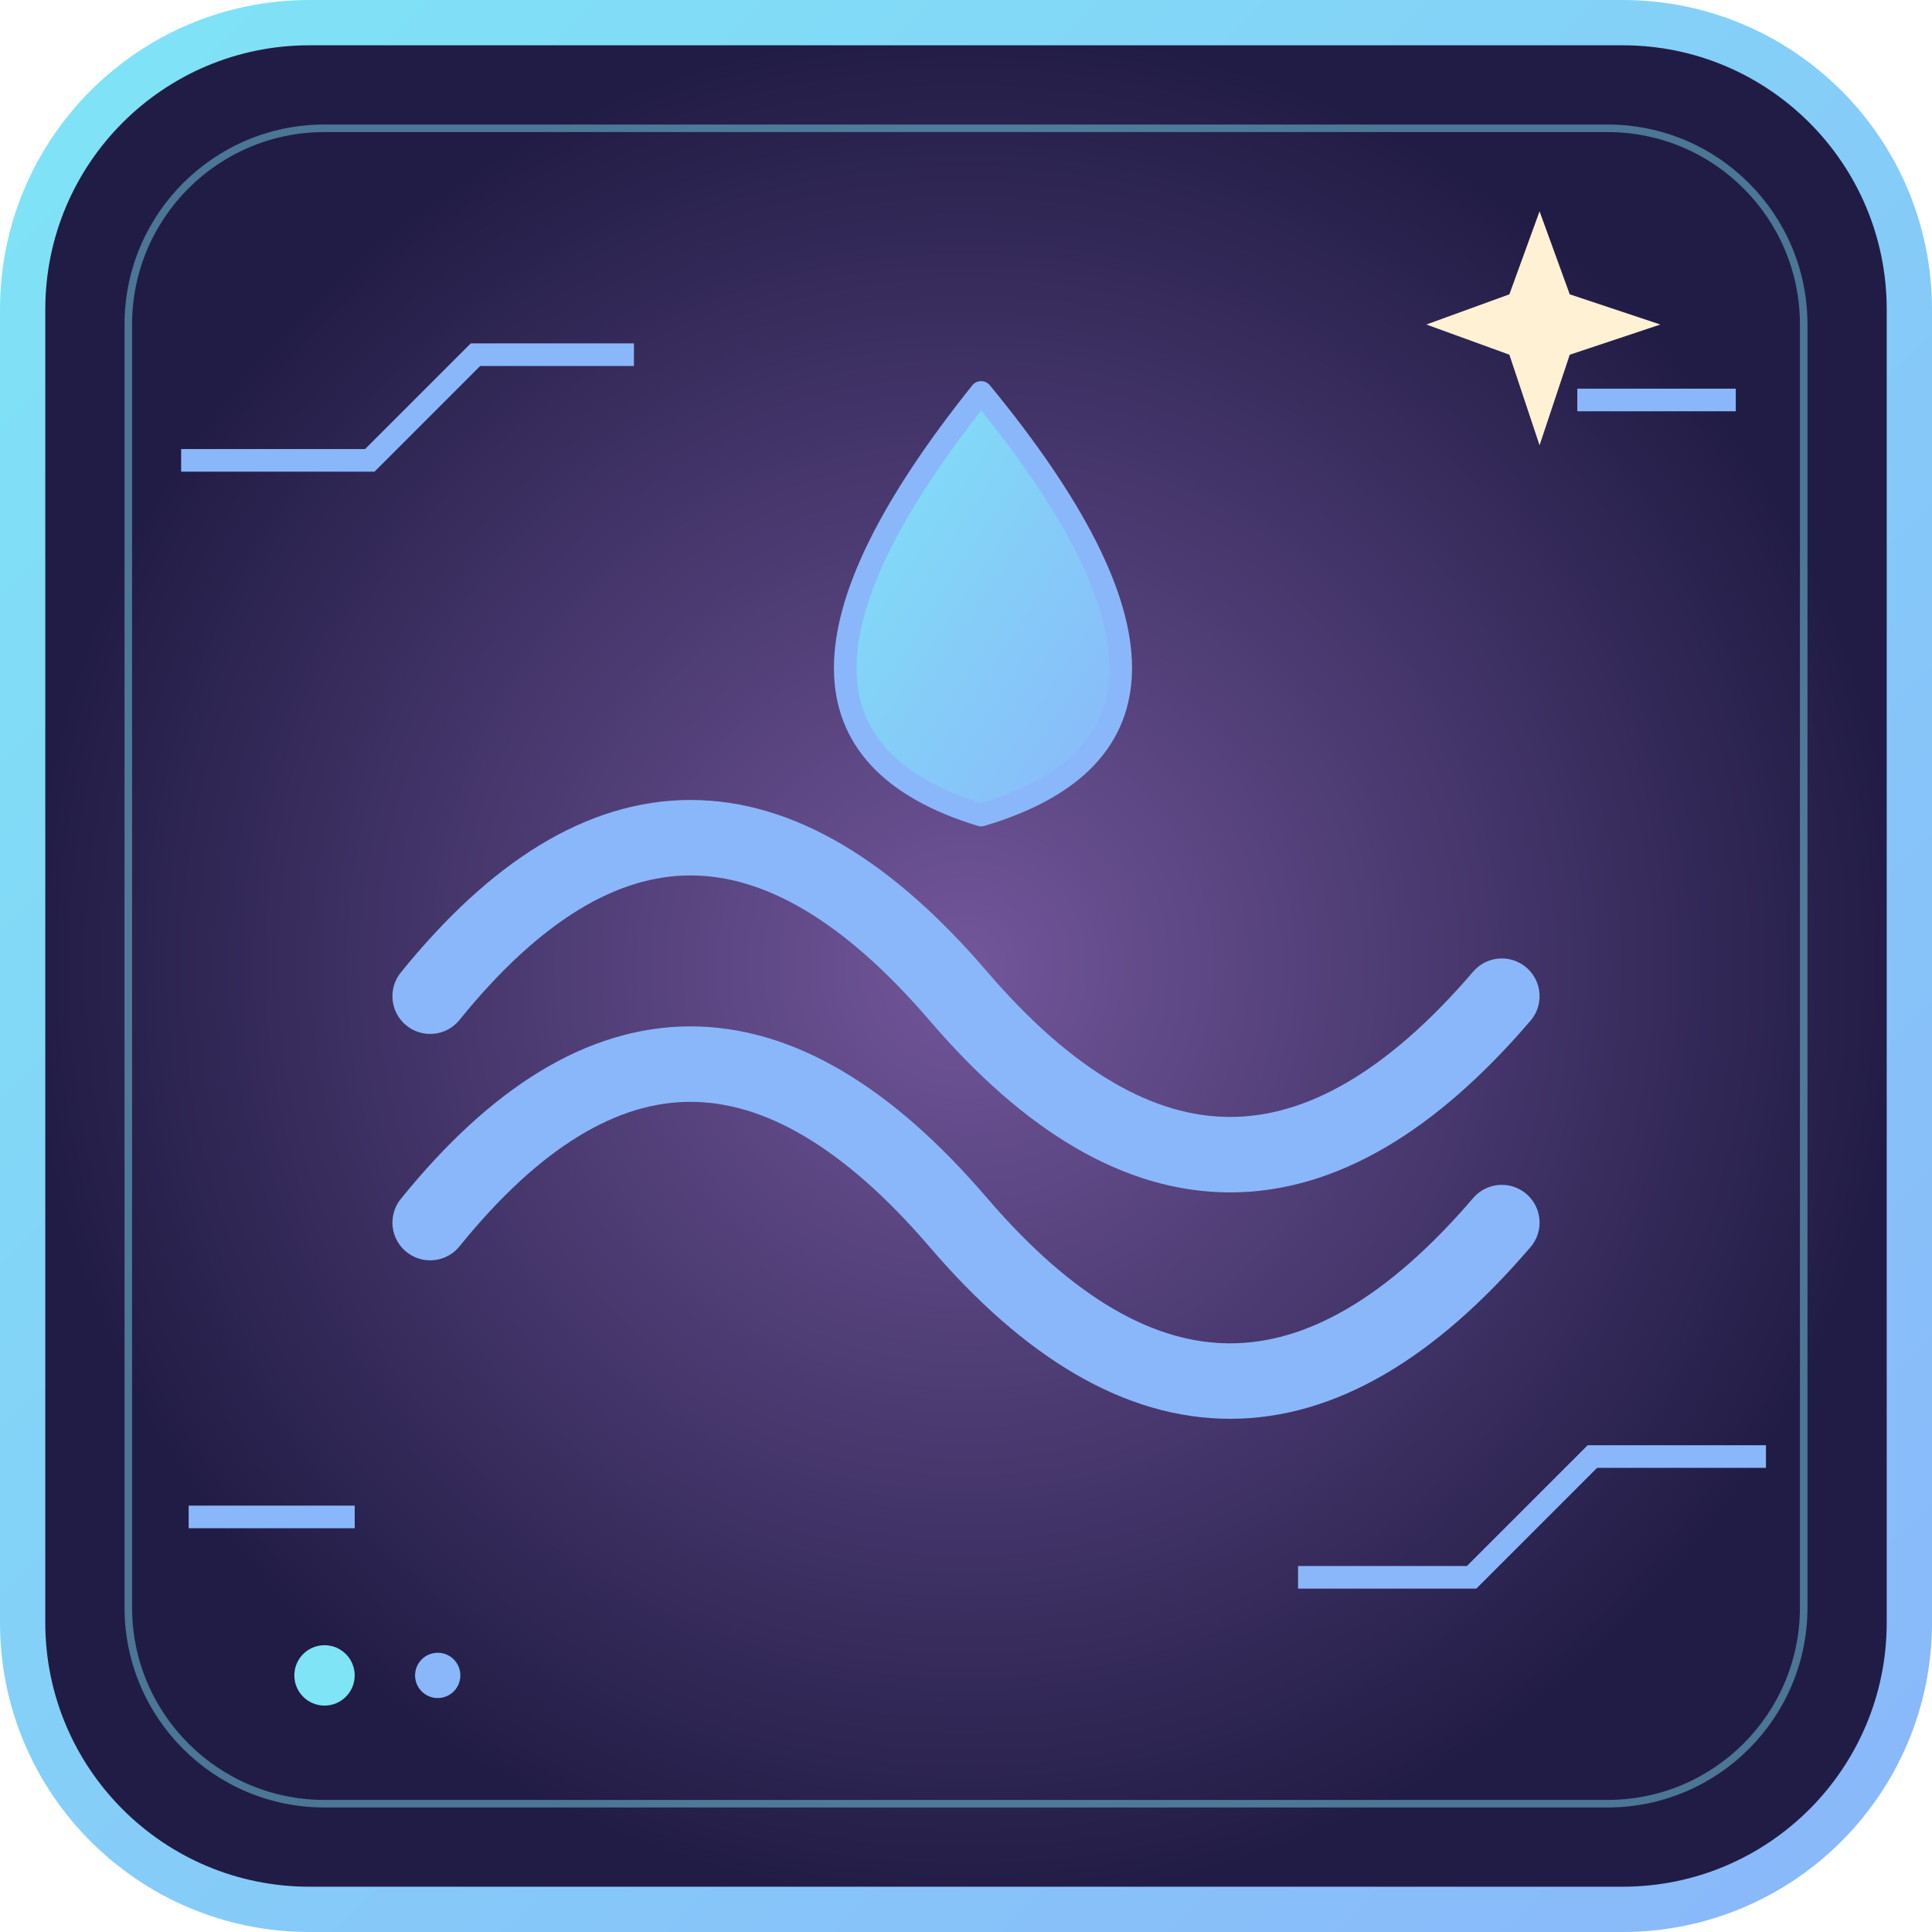
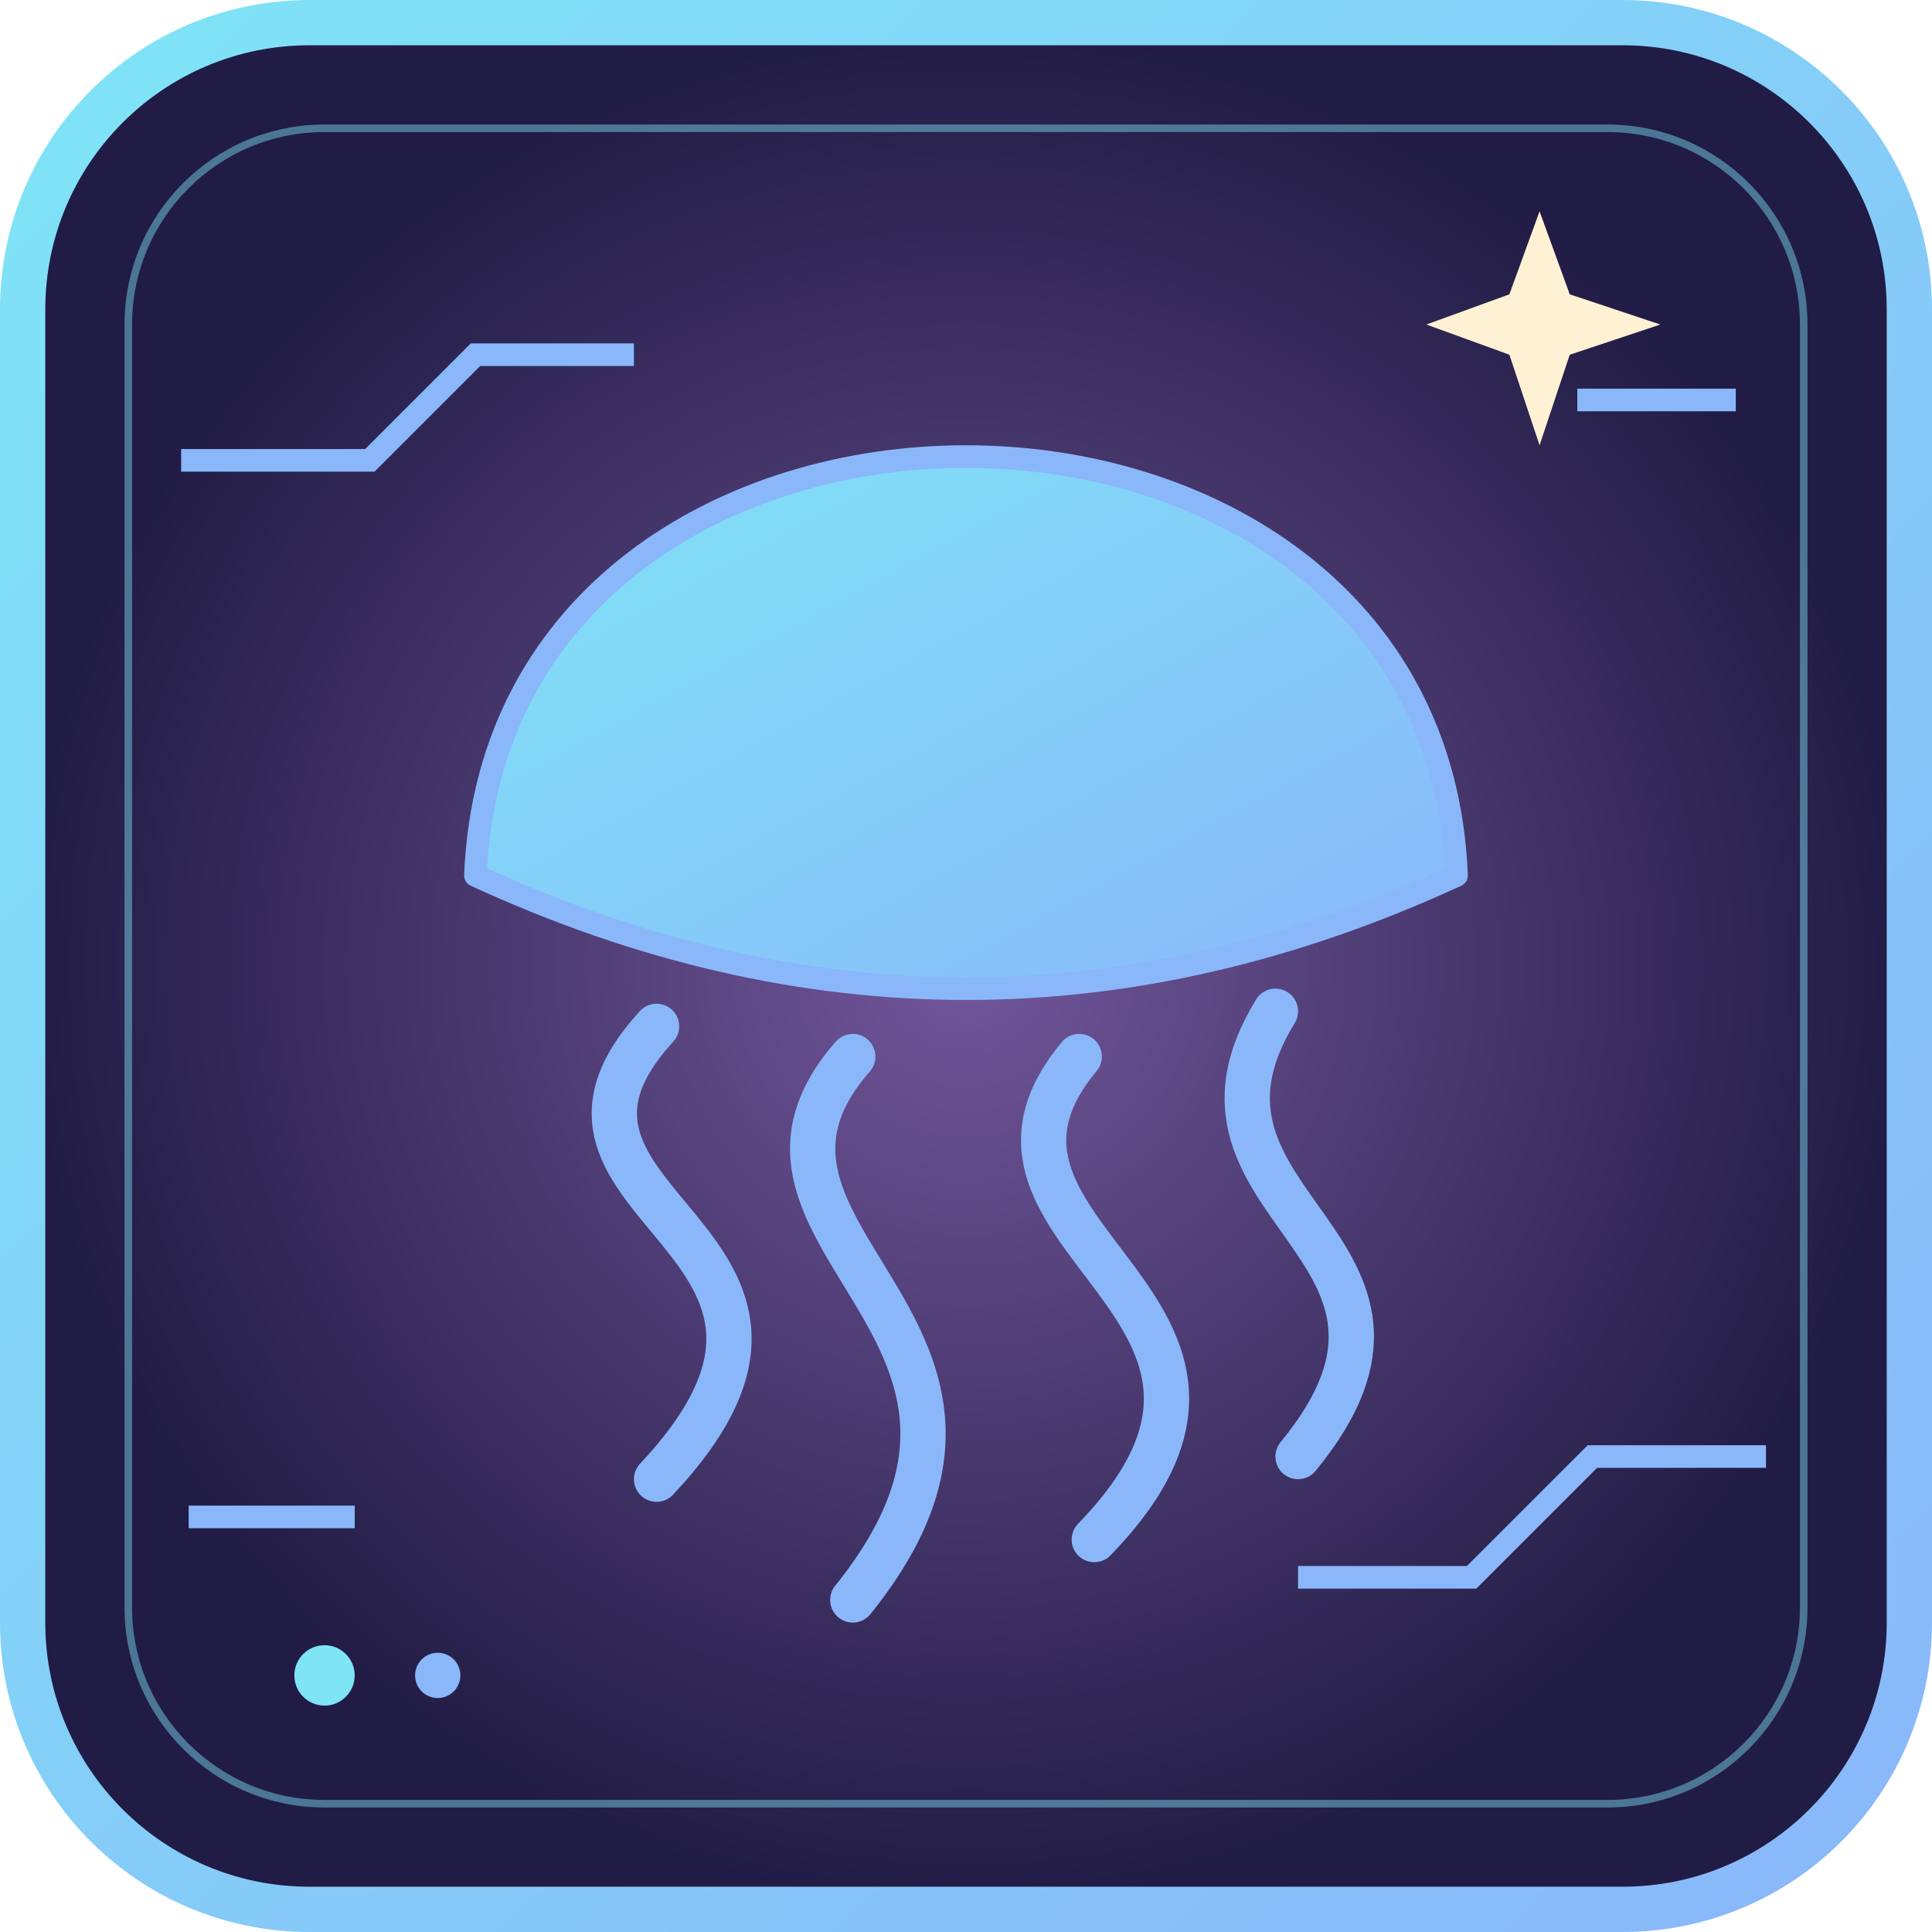
<svg xmlns="http://www.w3.org/2000/svg" viewBox="0 0 256 256">
  <defs>
    <linearGradient id="g" x2="1" y2="1">
      <stop stop-color="#7fe4f6" />
      <stop offset="1" stop-color="#8ab7fa" />
    </linearGradient>
    <radialGradient id="bg">
      <stop stop-color="#72569a" />
      <stop offset="1" stop-color="#211c45" />
    </radialGradient>
  </defs>
  <rect x="3" y="3" width="250" height="250" rx="38" fill="url(#bg)" stroke="url(#g)" stroke-width="6" />
  <rect x="17" y="17" width="222" height="222" rx="26" fill="none" stroke="#7fe4f6" opacity=".45" />
  <path d="M24 61H49L63 47H84M172 209H195L211 193H234M25 201H47M209 53H230" fill="none" stroke="#8ab7fa" stroke-width="3" />
  <g fill="url(#g)" stroke="#8ab7fa" stroke-width="3" stroke-linejoin="round">
-     <path d="M57 132Q91 90 127 132T199 132M57 162Q91 120 127 162T199 162" fill="none" stroke-width="10" stroke-linecap="round" />
-     <path d="M130 52Q94 97 130 108Q167 97 130 52Z" />
+     <path d="M63 116C66 42 190 42 193 116Q128 146 63 116Z" />
+     <g fill="none" stroke-width="6" stroke-linecap="round">
+       <path d="M87 136C65 160 117 164 87 196M113 140C92 164 142 176 113 212M143 140C123 164 175 173 145 204M169 134C153 160 195 165 172 193" />
+     </g>
  </g>
  <path d="M204 28L208 39L220 43L208 47L204 59L200 47L189 43L200 39Z" fill="#fff2d4" />
  <circle cx="43" cy="222" r="4" fill="#7fe4f6" />
  <circle cx="58" cy="222" r="3" fill="#8ab7fa" />
</svg>
